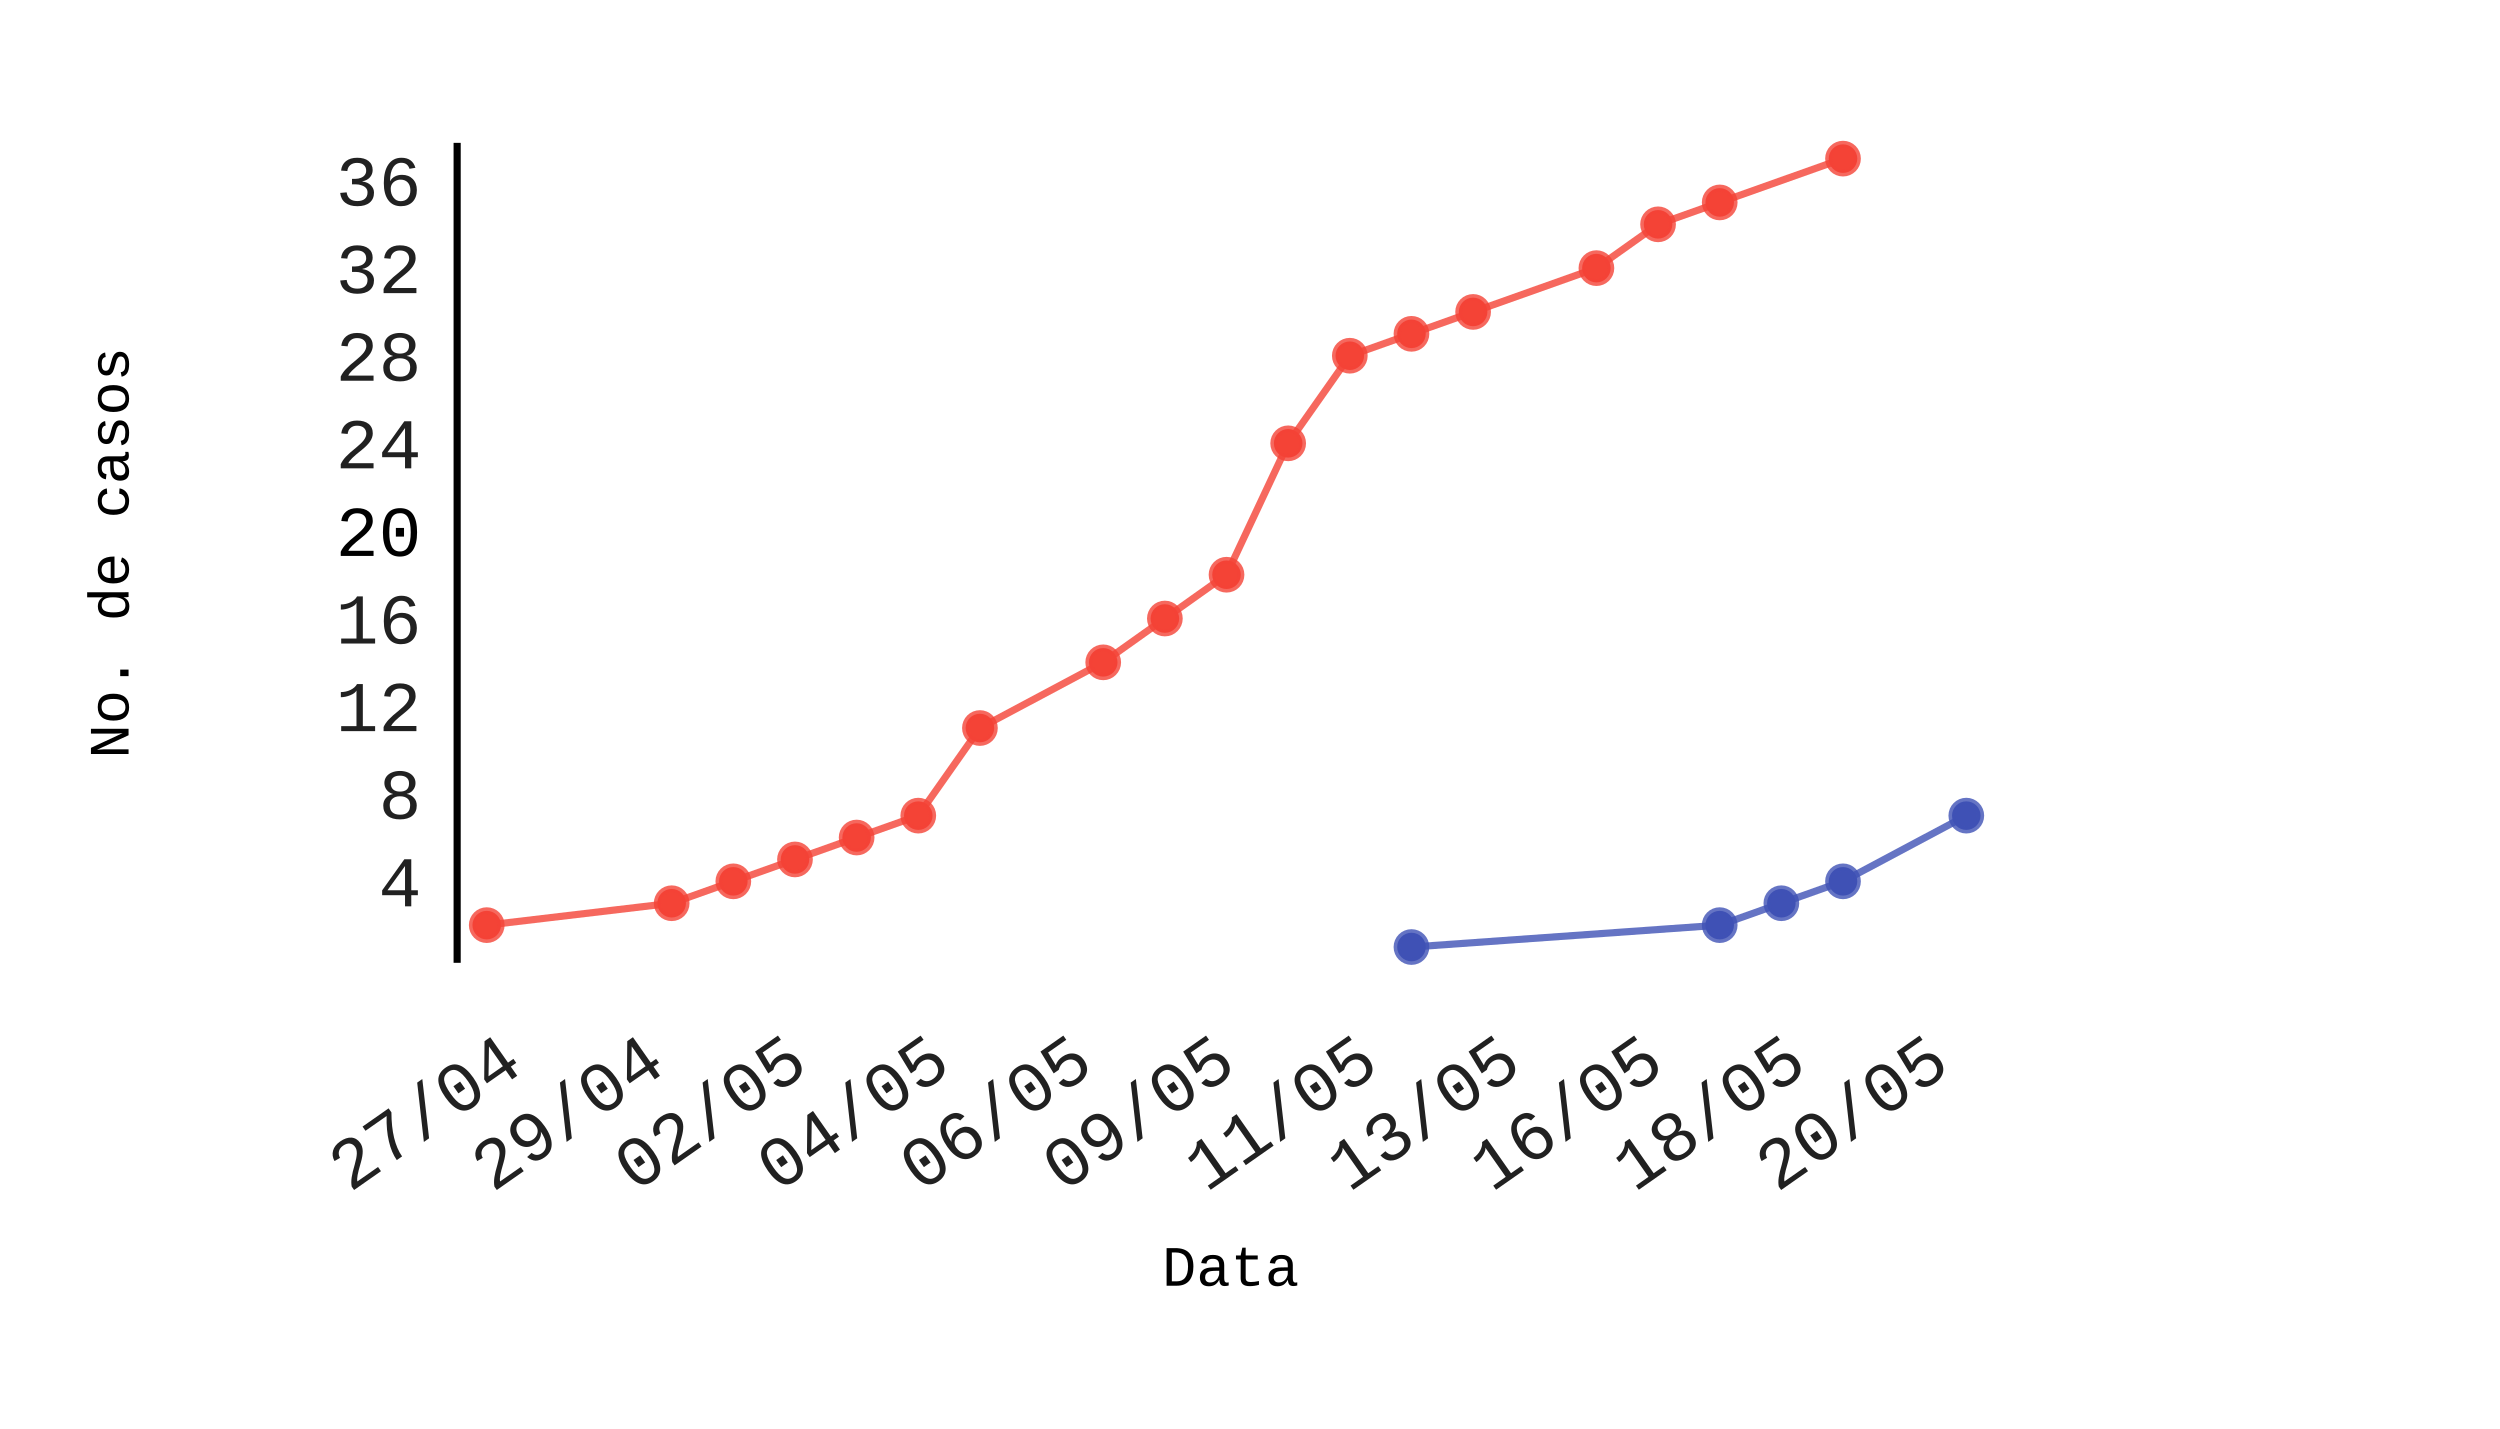
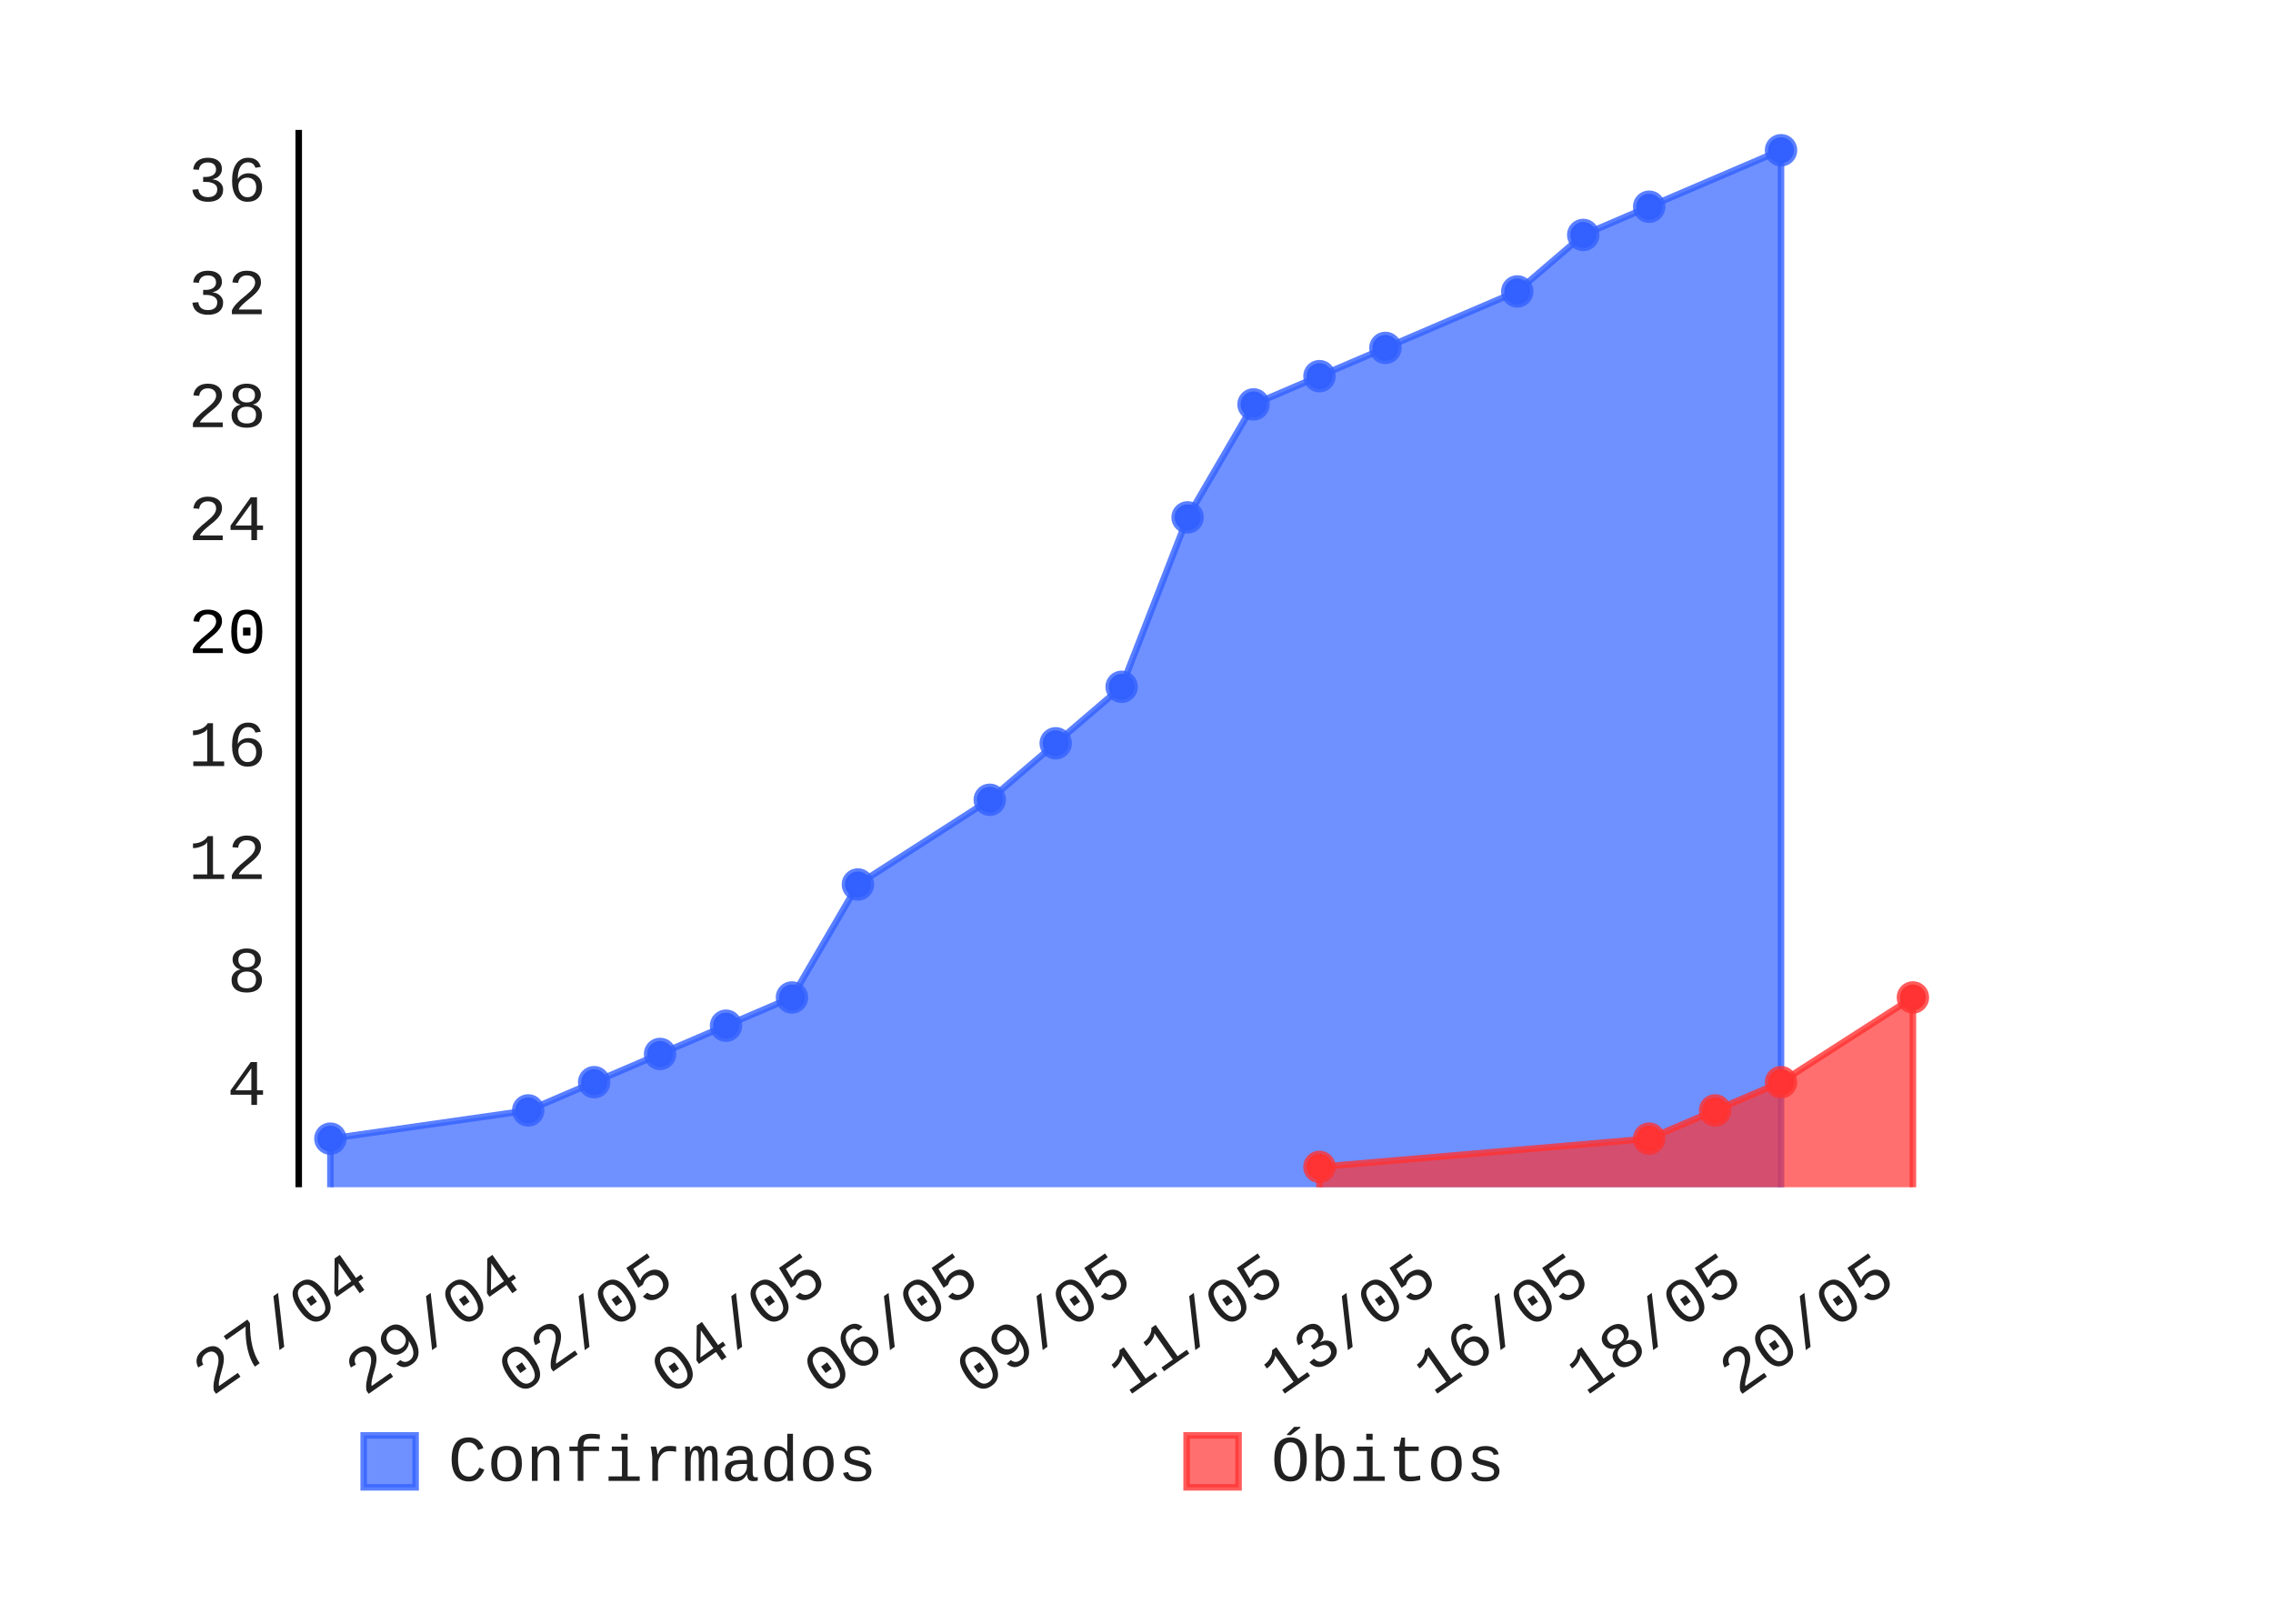
- <svg xmlns="http://www.w3.org/2000/svg" id="chart-7b9355f5-0406-4ff9-86de-281c72c63861" class="pygal-chart" viewBox="0 0 350 200" width="350" height="200">
+ <svg xmlns="http://www.w3.org/2000/svg" id="chart-92957e40-6d3c-422a-ab53-788152976bf4" class="pygal-chart" viewBox="0 0 350 250" width="350" height="250">
  <defs>
-     <style type="text/css">#chart-7b9355f5-0406-4ff9-86de-281c72c63861{-webkit-user-select:none;-webkit-font-smoothing:antialiased;font-family:Consolas,"Liberation Mono",Menlo,Courier,monospace}#chart-7b9355f5-0406-4ff9-86de-281c72c63861 .title{font-family:Consolas,"Liberation Mono",Menlo,Courier,monospace;font-size:8px}#chart-7b9355f5-0406-4ff9-86de-281c72c63861 .legends .legend text{font-family:Consolas,"Liberation Mono",Menlo,Courier,monospace;font-size:14px}#chart-7b9355f5-0406-4ff9-86de-281c72c63861 .axis text{font-family:Consolas,"Liberation Mono",Menlo,Courier,monospace;font-size:10px}#chart-7b9355f5-0406-4ff9-86de-281c72c63861 .axis text.major{font-family:Consolas,"Liberation Mono",Menlo,Courier,monospace;font-size:10px}#chart-7b9355f5-0406-4ff9-86de-281c72c63861 .text-overlay text.value{font-family:Consolas,"Liberation Mono",Menlo,Courier,monospace;font-size:16px}#chart-7b9355f5-0406-4ff9-86de-281c72c63861 .text-overlay text.label{font-family:Consolas,"Liberation Mono",Menlo,Courier,monospace;font-size:10px}#chart-7b9355f5-0406-4ff9-86de-281c72c63861 .tooltip{font-family:Consolas,"Liberation Mono",Menlo,Courier,monospace;font-size:14px}#chart-7b9355f5-0406-4ff9-86de-281c72c63861 text.no_data{font-family:Consolas,"Liberation Mono",Menlo,Courier,monospace;font-size:64px}
- #chart-7b9355f5-0406-4ff9-86de-281c72c63861{background-color:transparent}#chart-7b9355f5-0406-4ff9-86de-281c72c63861 path,#chart-7b9355f5-0406-4ff9-86de-281c72c63861 line,#chart-7b9355f5-0406-4ff9-86de-281c72c63861 rect,#chart-7b9355f5-0406-4ff9-86de-281c72c63861 circle{-webkit-transition:150ms;-moz-transition:150ms;transition:150ms}#chart-7b9355f5-0406-4ff9-86de-281c72c63861 .graph &gt; .background{fill:transparent}#chart-7b9355f5-0406-4ff9-86de-281c72c63861 .plot &gt; .background{fill:rgba(255,255,255,1)}#chart-7b9355f5-0406-4ff9-86de-281c72c63861 .graph{fill:rgba(0,0,0,.87)}#chart-7b9355f5-0406-4ff9-86de-281c72c63861 text.no_data{fill:rgba(0,0,0,1)}#chart-7b9355f5-0406-4ff9-86de-281c72c63861 .title{fill:rgba(0,0,0,1)}#chart-7b9355f5-0406-4ff9-86de-281c72c63861 .legends .legend text{fill:rgba(0,0,0,.87)}#chart-7b9355f5-0406-4ff9-86de-281c72c63861 .legends .legend:hover text{fill:rgba(0,0,0,1)}#chart-7b9355f5-0406-4ff9-86de-281c72c63861 .axis .line{stroke:rgba(0,0,0,1)}#chart-7b9355f5-0406-4ff9-86de-281c72c63861 .axis .guide.line{stroke:rgba(0,0,0,.54)}#chart-7b9355f5-0406-4ff9-86de-281c72c63861 .axis .major.line{stroke:rgba(0,0,0,.87)}#chart-7b9355f5-0406-4ff9-86de-281c72c63861 .axis text.major{fill:rgba(0,0,0,1)}#chart-7b9355f5-0406-4ff9-86de-281c72c63861 .axis.y .guides:hover .guide.line,#chart-7b9355f5-0406-4ff9-86de-281c72c63861 .line-graph .axis.x .guides:hover .guide.line,#chart-7b9355f5-0406-4ff9-86de-281c72c63861 .stackedline-graph .axis.x .guides:hover .guide.line,#chart-7b9355f5-0406-4ff9-86de-281c72c63861 .xy-graph .axis.x .guides:hover .guide.line{stroke:rgba(0,0,0,1)}#chart-7b9355f5-0406-4ff9-86de-281c72c63861 .axis .guides:hover text{fill:rgba(0,0,0,1)}#chart-7b9355f5-0406-4ff9-86de-281c72c63861 .reactive{fill-opacity:.7;stroke-opacity:.8}#chart-7b9355f5-0406-4ff9-86de-281c72c63861 .ci{stroke:rgba(0,0,0,.87)}#chart-7b9355f5-0406-4ff9-86de-281c72c63861 .reactive.active,#chart-7b9355f5-0406-4ff9-86de-281c72c63861 .active .reactive{fill-opacity:.8;stroke-opacity:.9;stroke-width:4}#chart-7b9355f5-0406-4ff9-86de-281c72c63861 .ci .reactive.active{stroke-width:1.5}#chart-7b9355f5-0406-4ff9-86de-281c72c63861 .series text{fill:rgba(0,0,0,1)}#chart-7b9355f5-0406-4ff9-86de-281c72c63861 .tooltip rect{fill:rgba(255,255,255,1);stroke:rgba(0,0,0,1);-webkit-transition:opacity 150ms;-moz-transition:opacity 150ms;transition:opacity 150ms}#chart-7b9355f5-0406-4ff9-86de-281c72c63861 .tooltip .label{fill:rgba(0,0,0,.87)}#chart-7b9355f5-0406-4ff9-86de-281c72c63861 .tooltip .label{fill:rgba(0,0,0,.87)}#chart-7b9355f5-0406-4ff9-86de-281c72c63861 .tooltip .legend{font-size:.8em;fill:rgba(0,0,0,.54)}#chart-7b9355f5-0406-4ff9-86de-281c72c63861 .tooltip .x_label{font-size:.6em;fill:rgba(0,0,0,1)}#chart-7b9355f5-0406-4ff9-86de-281c72c63861 .tooltip .xlink{font-size:.5em;text-decoration:underline}#chart-7b9355f5-0406-4ff9-86de-281c72c63861 .tooltip .value{font-size:1.5em}#chart-7b9355f5-0406-4ff9-86de-281c72c63861 .bound{font-size:.5em}#chart-7b9355f5-0406-4ff9-86de-281c72c63861 .max-value{font-size:.75em;fill:rgba(0,0,0,.54)}#chart-7b9355f5-0406-4ff9-86de-281c72c63861 .map-element{fill:rgba(255,255,255,1);stroke:rgba(0,0,0,.54) !important}#chart-7b9355f5-0406-4ff9-86de-281c72c63861 .map-element .reactive{fill-opacity:inherit;stroke-opacity:inherit}#chart-7b9355f5-0406-4ff9-86de-281c72c63861 .color-0,#chart-7b9355f5-0406-4ff9-86de-281c72c63861 .color-0 a:visited{stroke:#F44336;fill:#F44336}#chart-7b9355f5-0406-4ff9-86de-281c72c63861 .color-1,#chart-7b9355f5-0406-4ff9-86de-281c72c63861 .color-1 a:visited{stroke:#3F51B5;fill:#3F51B5}#chart-7b9355f5-0406-4ff9-86de-281c72c63861 .text-overlay .color-0 text{fill:black}#chart-7b9355f5-0406-4ff9-86de-281c72c63861 .text-overlay .color-1 text{fill:black}
- #chart-7b9355f5-0406-4ff9-86de-281c72c63861 text.no_data{text-anchor:middle}#chart-7b9355f5-0406-4ff9-86de-281c72c63861 .guide.line{fill:none}#chart-7b9355f5-0406-4ff9-86de-281c72c63861 .centered{text-anchor:middle}#chart-7b9355f5-0406-4ff9-86de-281c72c63861 .title{text-anchor:middle}#chart-7b9355f5-0406-4ff9-86de-281c72c63861 .legends .legend text{fill-opacity:1}#chart-7b9355f5-0406-4ff9-86de-281c72c63861 .axis.x text{text-anchor:middle}#chart-7b9355f5-0406-4ff9-86de-281c72c63861 .axis.x:not(.web) text[transform]{text-anchor:start}#chart-7b9355f5-0406-4ff9-86de-281c72c63861 .axis.x:not(.web) text[transform].backwards{text-anchor:end}#chart-7b9355f5-0406-4ff9-86de-281c72c63861 .axis.y text{text-anchor:end}#chart-7b9355f5-0406-4ff9-86de-281c72c63861 .axis.y text[transform].backwards{text-anchor:start}#chart-7b9355f5-0406-4ff9-86de-281c72c63861 .axis.y2 text{text-anchor:start}#chart-7b9355f5-0406-4ff9-86de-281c72c63861 .axis.y2 text[transform].backwards{text-anchor:end}#chart-7b9355f5-0406-4ff9-86de-281c72c63861 .axis .guide.line{stroke-dasharray:4,4}#chart-7b9355f5-0406-4ff9-86de-281c72c63861 .axis .major.guide.line{stroke-dasharray:6,6}#chart-7b9355f5-0406-4ff9-86de-281c72c63861 .horizontal .axis.y .guide.line,#chart-7b9355f5-0406-4ff9-86de-281c72c63861 .horizontal .axis.y2 .guide.line,#chart-7b9355f5-0406-4ff9-86de-281c72c63861 .vertical .axis.x .guide.line{opacity:0}#chart-7b9355f5-0406-4ff9-86de-281c72c63861 .horizontal .axis.always_show .guide.line,#chart-7b9355f5-0406-4ff9-86de-281c72c63861 .vertical .axis.always_show .guide.line{opacity:1 !important}#chart-7b9355f5-0406-4ff9-86de-281c72c63861 .axis.y .guides:hover .guide.line,#chart-7b9355f5-0406-4ff9-86de-281c72c63861 .axis.y2 .guides:hover .guide.line,#chart-7b9355f5-0406-4ff9-86de-281c72c63861 .axis.x .guides:hover .guide.line{opacity:1}#chart-7b9355f5-0406-4ff9-86de-281c72c63861 .axis .guides:hover text{opacity:1}#chart-7b9355f5-0406-4ff9-86de-281c72c63861 .nofill{fill:none}#chart-7b9355f5-0406-4ff9-86de-281c72c63861 .subtle-fill{fill-opacity:.2}#chart-7b9355f5-0406-4ff9-86de-281c72c63861 .dot{stroke-width:1px;fill-opacity:1}#chart-7b9355f5-0406-4ff9-86de-281c72c63861 .dot.active{stroke-width:5px}#chart-7b9355f5-0406-4ff9-86de-281c72c63861 .dot.negative{fill:transparent}#chart-7b9355f5-0406-4ff9-86de-281c72c63861 text,#chart-7b9355f5-0406-4ff9-86de-281c72c63861 tspan{stroke:none !important}#chart-7b9355f5-0406-4ff9-86de-281c72c63861 .series text.active{opacity:1}#chart-7b9355f5-0406-4ff9-86de-281c72c63861 .tooltip rect{fill-opacity:.95;stroke-width:.5}#chart-7b9355f5-0406-4ff9-86de-281c72c63861 .tooltip text{fill-opacity:1}#chart-7b9355f5-0406-4ff9-86de-281c72c63861 .showable{visibility:hidden}#chart-7b9355f5-0406-4ff9-86de-281c72c63861 .showable.shown{visibility:visible}#chart-7b9355f5-0406-4ff9-86de-281c72c63861 .gauge-background{fill:rgba(229,229,229,1);stroke:none}#chart-7b9355f5-0406-4ff9-86de-281c72c63861 .bg-lines{stroke:transparent;stroke-width:2px}</style>
+     <style type="text/css">#chart-92957e40-6d3c-422a-ab53-788152976bf4{-webkit-user-select:none;-webkit-font-smoothing:antialiased;font-family:Consolas,"Liberation Mono",Menlo,Courier,monospace}#chart-92957e40-6d3c-422a-ab53-788152976bf4 .title{font-family:Consolas,"Liberation Mono",Menlo,Courier,monospace;font-size:8px}#chart-92957e40-6d3c-422a-ab53-788152976bf4 .legends .legend text{font-family:Consolas,"Liberation Mono",Menlo,Courier,monospace;font-size:10px}#chart-92957e40-6d3c-422a-ab53-788152976bf4 .axis text{font-family:Consolas,"Liberation Mono",Menlo,Courier,monospace;font-size:10px}#chart-92957e40-6d3c-422a-ab53-788152976bf4 .axis text.major{font-family:Consolas,"Liberation Mono",Menlo,Courier,monospace;font-size:10px}#chart-92957e40-6d3c-422a-ab53-788152976bf4 .text-overlay text.value{font-family:Consolas,"Liberation Mono",Menlo,Courier,monospace;font-size:16px}#chart-92957e40-6d3c-422a-ab53-788152976bf4 .text-overlay text.label{font-family:Consolas,"Liberation Mono",Menlo,Courier,monospace;font-size:10px}#chart-92957e40-6d3c-422a-ab53-788152976bf4 .tooltip{font-family:Consolas,"Liberation Mono",Menlo,Courier,monospace;font-size:12px}#chart-92957e40-6d3c-422a-ab53-788152976bf4 text.no_data{font-family:Consolas,"Liberation Mono",Menlo,Courier,monospace;font-size:64px}
+ #chart-92957e40-6d3c-422a-ab53-788152976bf4{background-color:transparent}#chart-92957e40-6d3c-422a-ab53-788152976bf4 path,#chart-92957e40-6d3c-422a-ab53-788152976bf4 line,#chart-92957e40-6d3c-422a-ab53-788152976bf4 rect,#chart-92957e40-6d3c-422a-ab53-788152976bf4 circle{-webkit-transition:150ms;-moz-transition:150ms;transition:150ms}#chart-92957e40-6d3c-422a-ab53-788152976bf4 .graph &gt; .background{fill:transparent}#chart-92957e40-6d3c-422a-ab53-788152976bf4 .plot &gt; .background{fill:rgba(255,255,255,1)}#chart-92957e40-6d3c-422a-ab53-788152976bf4 .graph{fill:rgba(0,0,0,.87)}#chart-92957e40-6d3c-422a-ab53-788152976bf4 text.no_data{fill:rgba(0,0,0,1)}#chart-92957e40-6d3c-422a-ab53-788152976bf4 .title{fill:rgba(0,0,0,1)}#chart-92957e40-6d3c-422a-ab53-788152976bf4 .legends .legend text{fill:rgba(0,0,0,.87)}#chart-92957e40-6d3c-422a-ab53-788152976bf4 .legends .legend:hover text{fill:rgba(0,0,0,1)}#chart-92957e40-6d3c-422a-ab53-788152976bf4 .axis .line{stroke:rgba(0,0,0,1)}#chart-92957e40-6d3c-422a-ab53-788152976bf4 .axis .guide.line{stroke:rgba(0,0,0,.54)}#chart-92957e40-6d3c-422a-ab53-788152976bf4 .axis .major.line{stroke:rgba(0,0,0,.87)}#chart-92957e40-6d3c-422a-ab53-788152976bf4 .axis text.major{fill:rgba(0,0,0,1)}#chart-92957e40-6d3c-422a-ab53-788152976bf4 .axis.y .guides:hover .guide.line,#chart-92957e40-6d3c-422a-ab53-788152976bf4 .line-graph .axis.x .guides:hover .guide.line,#chart-92957e40-6d3c-422a-ab53-788152976bf4 .stackedline-graph .axis.x .guides:hover .guide.line,#chart-92957e40-6d3c-422a-ab53-788152976bf4 .xy-graph .axis.x .guides:hover .guide.line{stroke:rgba(0,0,0,1)}#chart-92957e40-6d3c-422a-ab53-788152976bf4 .axis .guides:hover text{fill:rgba(0,0,0,1)}#chart-92957e40-6d3c-422a-ab53-788152976bf4 .reactive{fill-opacity:.7;stroke-opacity:.8}#chart-92957e40-6d3c-422a-ab53-788152976bf4 .ci{stroke:rgba(0,0,0,.87)}#chart-92957e40-6d3c-422a-ab53-788152976bf4 .reactive.active,#chart-92957e40-6d3c-422a-ab53-788152976bf4 .active .reactive{fill-opacity:.8;stroke-opacity:.9;stroke-width:4}#chart-92957e40-6d3c-422a-ab53-788152976bf4 .ci .reactive.active{stroke-width:1.5}#chart-92957e40-6d3c-422a-ab53-788152976bf4 .series text{fill:rgba(0,0,0,1)}#chart-92957e40-6d3c-422a-ab53-788152976bf4 .tooltip rect{fill:rgba(255,255,255,1);stroke:rgba(0,0,0,1);-webkit-transition:opacity 150ms;-moz-transition:opacity 150ms;transition:opacity 150ms}#chart-92957e40-6d3c-422a-ab53-788152976bf4 .tooltip .label{fill:rgba(0,0,0,.87)}#chart-92957e40-6d3c-422a-ab53-788152976bf4 .tooltip .label{fill:rgba(0,0,0,.87)}#chart-92957e40-6d3c-422a-ab53-788152976bf4 .tooltip .legend{font-size:.8em;fill:rgba(0,0,0,.54)}#chart-92957e40-6d3c-422a-ab53-788152976bf4 .tooltip .x_label{font-size:.6em;fill:rgba(0,0,0,1)}#chart-92957e40-6d3c-422a-ab53-788152976bf4 .tooltip .xlink{font-size:.5em;text-decoration:underline}#chart-92957e40-6d3c-422a-ab53-788152976bf4 .tooltip .value{font-size:1.5em}#chart-92957e40-6d3c-422a-ab53-788152976bf4 .bound{font-size:.5em}#chart-92957e40-6d3c-422a-ab53-788152976bf4 .max-value{font-size:.75em;fill:rgba(0,0,0,.54)}#chart-92957e40-6d3c-422a-ab53-788152976bf4 .map-element{fill:rgba(255,255,255,1);stroke:rgba(0,0,0,.54) !important}#chart-92957e40-6d3c-422a-ab53-788152976bf4 .map-element .reactive{fill-opacity:inherit;stroke-opacity:inherit}#chart-92957e40-6d3c-422a-ab53-788152976bf4 .color-0,#chart-92957e40-6d3c-422a-ab53-788152976bf4 .color-0 a:visited{stroke:#3361FF;fill:#3361FF}#chart-92957e40-6d3c-422a-ab53-788152976bf4 .color-1,#chart-92957e40-6d3c-422a-ab53-788152976bf4 .color-1 a:visited{stroke:#FF3333;fill:#FF3333}#chart-92957e40-6d3c-422a-ab53-788152976bf4 .text-overlay .color-0 text{fill:black}#chart-92957e40-6d3c-422a-ab53-788152976bf4 .text-overlay .color-1 text{fill:black}
+ #chart-92957e40-6d3c-422a-ab53-788152976bf4 text.no_data{text-anchor:middle}#chart-92957e40-6d3c-422a-ab53-788152976bf4 .guide.line{fill:none}#chart-92957e40-6d3c-422a-ab53-788152976bf4 .centered{text-anchor:middle}#chart-92957e40-6d3c-422a-ab53-788152976bf4 .title{text-anchor:middle}#chart-92957e40-6d3c-422a-ab53-788152976bf4 .legends .legend text{fill-opacity:1}#chart-92957e40-6d3c-422a-ab53-788152976bf4 .axis.x text{text-anchor:middle}#chart-92957e40-6d3c-422a-ab53-788152976bf4 .axis.x:not(.web) text[transform]{text-anchor:start}#chart-92957e40-6d3c-422a-ab53-788152976bf4 .axis.x:not(.web) text[transform].backwards{text-anchor:end}#chart-92957e40-6d3c-422a-ab53-788152976bf4 .axis.y text{text-anchor:end}#chart-92957e40-6d3c-422a-ab53-788152976bf4 .axis.y text[transform].backwards{text-anchor:start}#chart-92957e40-6d3c-422a-ab53-788152976bf4 .axis.y2 text{text-anchor:start}#chart-92957e40-6d3c-422a-ab53-788152976bf4 .axis.y2 text[transform].backwards{text-anchor:end}#chart-92957e40-6d3c-422a-ab53-788152976bf4 .axis .guide.line{stroke-dasharray:4,4}#chart-92957e40-6d3c-422a-ab53-788152976bf4 .axis .major.guide.line{stroke-dasharray:6,6}#chart-92957e40-6d3c-422a-ab53-788152976bf4 .horizontal .axis.y .guide.line,#chart-92957e40-6d3c-422a-ab53-788152976bf4 .horizontal .axis.y2 .guide.line,#chart-92957e40-6d3c-422a-ab53-788152976bf4 .vertical .axis.x .guide.line{opacity:0}#chart-92957e40-6d3c-422a-ab53-788152976bf4 .horizontal .axis.always_show .guide.line,#chart-92957e40-6d3c-422a-ab53-788152976bf4 .vertical .axis.always_show .guide.line{opacity:1 !important}#chart-92957e40-6d3c-422a-ab53-788152976bf4 .axis.y .guides:hover .guide.line,#chart-92957e40-6d3c-422a-ab53-788152976bf4 .axis.y2 .guides:hover .guide.line,#chart-92957e40-6d3c-422a-ab53-788152976bf4 .axis.x .guides:hover .guide.line{opacity:1}#chart-92957e40-6d3c-422a-ab53-788152976bf4 .axis .guides:hover text{opacity:1}#chart-92957e40-6d3c-422a-ab53-788152976bf4 .nofill{fill:none}#chart-92957e40-6d3c-422a-ab53-788152976bf4 .subtle-fill{fill-opacity:.2}#chart-92957e40-6d3c-422a-ab53-788152976bf4 .dot{stroke-width:1px;fill-opacity:1}#chart-92957e40-6d3c-422a-ab53-788152976bf4 .dot.active{stroke-width:5px}#chart-92957e40-6d3c-422a-ab53-788152976bf4 .dot.negative{fill:transparent}#chart-92957e40-6d3c-422a-ab53-788152976bf4 text,#chart-92957e40-6d3c-422a-ab53-788152976bf4 tspan{stroke:none !important}#chart-92957e40-6d3c-422a-ab53-788152976bf4 .series text.active{opacity:1}#chart-92957e40-6d3c-422a-ab53-788152976bf4 .tooltip rect{fill-opacity:.95;stroke-width:.5}#chart-92957e40-6d3c-422a-ab53-788152976bf4 .tooltip text{fill-opacity:1}#chart-92957e40-6d3c-422a-ab53-788152976bf4 .showable{visibility:hidden}#chart-92957e40-6d3c-422a-ab53-788152976bf4 .showable.shown{visibility:visible}#chart-92957e40-6d3c-422a-ab53-788152976bf4 .gauge-background{fill:rgba(229,229,229,1);stroke:none}#chart-92957e40-6d3c-422a-ab53-788152976bf4 .bg-lines{stroke:transparent;stroke-width:2px}</style>
  </defs>
  <g class="graph datetimeline-graph vertical">
-     <rect x="0" y="0" width="350" height="200" class="background" />
-     <g transform="translate(64, 20)" class="plot">
-       <rect x="0" y="0" width="215.425" height="114.793" class="background" />
+     <rect x="0" y="0" width="350" height="250" class="background" />
+     <g transform="translate(46, 20)" class="plot">
+       <rect x="0" y="0" width="253.425" height="162.793" class="background" />
      <g class="axis y">
        <g class="guides">
-           <text x="-5" y="106.887" class="">4</text>
+           <text x="-5" y="150.118" class="">4</text>
        </g>
        <g class="guides">
-           <text x="-5" y="94.623" class="">8</text>
+           <text x="-5" y="132.725" class="">8</text>
        </g>
        <g class="guides">
-           <text x="-5" y="82.359" class="">12</text>
+           <text x="-5" y="115.333" class="">12</text>
        </g>
        <g class="guides">
-           <text x="-5" y="70.094" class="">16</text>
+           <text x="-5" y="97.941" class="">16</text>
        </g>
        <g class="guides">
-           <text x="-5" y="57.83" class="major">20</text>
+           <text x="-5" y="80.548" class="major">20</text>
        </g>
        <g class="guides">
-           <text x="-5" y="45.566" class="">24</text>
+           <text x="-5" y="63.156" class="">24</text>
        </g>
        <g class="guides">
-           <text x="-5" y="33.302" class="">28</text>
+           <text x="-5" y="45.763" class="">28</text>
        </g>
        <g class="guides">
-           <text x="-5" y="21.038" class="">32</text>
+           <text x="-5" y="28.371" class="">32</text>
        </g>
        <g class="guides">
-           <text x="-5" y="8.774" class="">36</text>
+           <text x="-5" y="10.979" class="">36</text>
        </g>
      </g>
      <g class="axis x">
-         <path d="M0 0 v114.793" class="line" />
+         <path d="M0 0 v162.793" class="line" />
        <g class="guides">
-           <path d="M9.577 0 v114.793" class="guide line" />
-           <text x="9.577" y="129.793" class="backwards" transform="rotate(325 9.577021 129.7927)">27/04</text>
+           <path d="M11.266 0 v162.793" class="guide line" />
+           <text x="11.266" y="177.793" class="backwards" transform="rotate(325 11.26636 177.7927)">27/04</text>
        </g>
        <g class="guides">
-           <path d="M29.556 0 v114.793" class="guide line" />
-           <text x="29.556" y="129.793" class="backwards" transform="rotate(325 29.55579 129.7927)">29/04</text>
+           <path d="M34.769 0 v162.793" class="guide line" />
+           <text x="34.769" y="177.793" class="backwards" transform="rotate(325 34.76928 177.7927)">29/04</text>
        </g>
        <g class="guides">
-           <path d="M49.535 0 v114.793" class="guide line" />
-           <text x="49.535" y="129.793" class="backwards" transform="rotate(325 49.53455 129.7927)">02/05</text>
+           <path d="M58.272 0 v162.793" class="guide line" />
+           <text x="58.272" y="177.793" class="backwards" transform="rotate(325 58.27221 177.7927)">02/05</text>
        </g>
        <g class="guides">
-           <path d="M69.513 0 v114.793" class="guide line" />
-           <text x="69.513" y="129.793" class="backwards" transform="rotate(325 69.51332 129.7927)">04/05</text>
+           <path d="M81.775 0 v162.793" class="guide line" />
+           <text x="81.775" y="177.793" class="backwards" transform="rotate(325 81.77513 177.7927)">04/05</text>
        </g>
        <g class="guides">
-           <path d="M89.492 0 v114.793" class="guide line" />
-           <text x="89.492" y="129.793" class="backwards" transform="rotate(325 89.49209 129.7927)">06/05</text>
+           <path d="M105.278 0 v162.793" class="guide line" />
+           <text x="105.278" y="177.793" class="backwards" transform="rotate(325 105.2781 177.7927)">06/05</text>
        </g>
        <g class="guides">
-           <path d="M109.471 0 v114.793" class="guide line" />
-           <text x="109.471" y="129.793" class="backwards" transform="rotate(325 109.4709 129.7927)">09/05</text>
+           <path d="M128.781 0 v162.793" class="guide line" />
+           <text x="128.781" y="177.793" class="backwards" transform="rotate(325 128.781 177.7927)">09/05</text>
        </g>
        <g class="guides">
-           <path d="M129.45 0 v114.793" class="guide line" />
-           <text x="129.45" y="129.793" class="backwards" transform="rotate(325 129.4496 129.7927)">11/05</text>
+           <path d="M152.284 0 v162.793" class="guide line" />
+           <text x="152.284" y="177.793" class="backwards" transform="rotate(325 152.2839 177.7927)">11/05</text>
        </g>
        <g class="guides">
-           <path d="M149.428 0 v114.793" class="guide line" />
-           <text x="149.428" y="129.793" class="backwards" transform="rotate(325 149.4284 129.7927)">13/05</text>
+           <path d="M175.787 0 v162.793" class="guide line" />
+           <text x="175.787" y="177.793" class="backwards" transform="rotate(325 175.7868 177.7927)">13/05</text>
        </g>
        <g class="guides">
-           <path d="M169.407 0 v114.793" class="guide line" />
-           <text x="169.407" y="129.793" class="backwards" transform="rotate(325 169.4071 129.7927)">16/05</text>
+           <path d="M199.29 0 v162.793" class="guide line" />
+           <text x="199.29" y="177.793" class="backwards" transform="rotate(325 199.2897 177.7927)">16/05</text>
        </g>
        <g class="guides">
-           <path d="M189.386 0 v114.793" class="guide line" />
-           <text x="189.386" y="129.793" class="backwards" transform="rotate(325 189.3859 129.7927)">18/05</text>
+           <path d="M222.793 0 v162.793" class="guide line" />
+           <text x="222.793" y="177.793" class="backwards" transform="rotate(325 222.7927 177.7927)">18/05</text>
        </g>
        <g class="guides">
-           <path d="M209.365 0 v114.793" class="guide line" />
-           <text x="209.365" y="129.793" class="backwards" transform="rotate(325 209.3647 129.7927)">20/05</text>
+           <path d="M246.296 0 v162.793" class="guide line" />
+           <text x="246.296" y="177.793" class="backwards" transform="rotate(325 246.2956 177.7927)">20/05</text>
        </g>
      </g>
      <g class="series serie-0 color-0">
-         <path d="M4.143 109.519 L30.035 106.453 38.666 103.387 47.297 100.321 55.928 97.255 64.559 94.189 73.189 81.925 90.451 72.727 99.082 66.594 107.713 60.462 116.344 42.066 124.974 29.802 133.605 26.736 142.236 23.67 159.498 17.538 168.129 11.406 176.759 8.34 194.021 2.208" class="line reactive nofill" />
+         <path d="M4.874 162.793 L4.874 155.314 35.333 150.966 45.487 146.618 55.64 142.27 65.793 137.922 75.946 133.574 86.1 116.181 106.406 103.137 116.559 94.441 126.713 85.744 136.866 59.656 147.019 42.263 157.173 37.915 167.326 33.567 187.632 24.871 197.786 16.175 207.939 11.827 228.245 3.131 228.245 162.793" class="line reactive" />
      </g>
      <g class="series serie-1 color-1">
-         <path d="M133.605 112.585 L176.759 109.519 185.39 106.453 194.021 103.387 211.283 94.189" class="line reactive nofill" />
+         <path d="M157.173 162.793 L157.173 159.662 207.939 155.314 218.092 150.966 228.245 146.618 248.552 133.574 248.552 162.793" class="line reactive" />
      </g>
    </g>
-     <g class="titles">
-       <text x="172.287" y="180.0" class="title">Data</text>
-       <text x="0" y="95.396" class="title" transform="rotate(-90 0 77.39635)">No. de casos</text>
-     </g>
-     <g transform="translate(64, 20)" class="plot overlay">
+     <g class="titles" />
+     <g transform="translate(46, 20)" class="plot overlay">
      <g class="series serie-0 color-0">
        <g class="dots">
-           <circle cx="4.143" cy="109.519" r="2" class="dot reactive tooltip-trigger" />
+           <circle cx="4.874" cy="155.314" r="2" class="dot reactive tooltip-trigger" />
        </g>
        <g class="dots">
-           <circle cx="30.035" cy="106.453" r="2" class="dot reactive tooltip-trigger" />
+           <circle cx="35.333" cy="150.966" r="2" class="dot reactive tooltip-trigger" />
        </g>
        <g class="dots">
-           <circle cx="38.666" cy="103.387" r="2" class="dot reactive tooltip-trigger" />
+           <circle cx="45.487" cy="146.618" r="2" class="dot reactive tooltip-trigger" />
        </g>
        <g class="dots">
-           <circle cx="47.297" cy="100.321" r="2" class="dot reactive tooltip-trigger" />
+           <circle cx="55.64" cy="142.27" r="2" class="dot reactive tooltip-trigger" />
        </g>
        <g class="dots">
-           <circle cx="55.928" cy="97.255" r="2" class="dot reactive tooltip-trigger" />
+           <circle cx="65.793" cy="137.922" r="2" class="dot reactive tooltip-trigger" />
        </g>
        <g class="dots">
-           <circle cx="64.559" cy="94.189" r="2" class="dot reactive tooltip-trigger" />
+           <circle cx="75.946" cy="133.574" r="2" class="dot reactive tooltip-trigger" />
        </g>
        <g class="dots">
-           <circle cx="73.189" cy="81.925" r="2" class="dot reactive tooltip-trigger" />
+           <circle cx="86.1" cy="116.181" r="2" class="dot reactive tooltip-trigger" />
        </g>
        <g class="dots">
-           <circle cx="90.451" cy="72.727" r="2" class="dot reactive tooltip-trigger" />
+           <circle cx="106.406" cy="103.137" r="2" class="dot reactive tooltip-trigger" />
        </g>
        <g class="dots">
-           <circle cx="99.082" cy="66.594" r="2" class="dot reactive tooltip-trigger" />
+           <circle cx="116.559" cy="94.441" r="2" class="dot reactive tooltip-trigger" />
        </g>
        <g class="dots">
-           <circle cx="107.713" cy="60.462" r="2" class="dot reactive tooltip-trigger" />
+           <circle cx="126.713" cy="85.744" r="2" class="dot reactive tooltip-trigger" />
        </g>
        <g class="dots">
-           <circle cx="116.344" cy="42.066" r="2" class="dot reactive tooltip-trigger" />
+           <circle cx="136.866" cy="59.656" r="2" class="dot reactive tooltip-trigger" />
        </g>
        <g class="dots">
-           <circle cx="124.974" cy="29.802" r="2" class="dot reactive tooltip-trigger" />
+           <circle cx="147.019" cy="42.263" r="2" class="dot reactive tooltip-trigger" />
        </g>
        <g class="dots">
-           <circle cx="133.605" cy="26.736" r="2" class="dot reactive tooltip-trigger" />
+           <circle cx="157.173" cy="37.915" r="2" class="dot reactive tooltip-trigger" />
        </g>
        <g class="dots">
-           <circle cx="142.236" cy="23.67" r="2" class="dot reactive tooltip-trigger" />
+           <circle cx="167.326" cy="33.567" r="2" class="dot reactive tooltip-trigger" />
        </g>
        <g class="dots">
-           <circle cx="159.498" cy="17.538" r="2" class="dot reactive tooltip-trigger" />
+           <circle cx="187.632" cy="24.871" r="2" class="dot reactive tooltip-trigger" />
        </g>
        <g class="dots">
-           <circle cx="168.129" cy="11.406" r="2" class="dot reactive tooltip-trigger" />
+           <circle cx="197.786" cy="16.175" r="2" class="dot reactive tooltip-trigger" />
        </g>
        <g class="dots">
-           <circle cx="176.759" cy="8.34" r="2" class="dot reactive tooltip-trigger" />
+           <circle cx="207.939" cy="11.827" r="2" class="dot reactive tooltip-trigger" />
        </g>
        <g class="dots">
-           <circle cx="194.021" cy="2.208" r="2" class="dot reactive tooltip-trigger" />
+           <circle cx="228.245" cy="3.131" r="2" class="dot reactive tooltip-trigger" />
        </g>
      </g>
      <g class="series serie-1 color-1">
        <g class="dots">
-           <circle cx="133.605" cy="112.585" r="2" class="dot reactive tooltip-trigger" />
+           <circle cx="157.173" cy="159.662" r="2" class="dot reactive tooltip-trigger" />
        </g>
        <g class="dots">
-           <circle cx="176.759" cy="109.519" r="2" class="dot reactive tooltip-trigger" />
+           <circle cx="207.939" cy="155.314" r="2" class="dot reactive tooltip-trigger" />
        </g>
        <g class="dots">
-           <circle cx="185.39" cy="106.453" r="2" class="dot reactive tooltip-trigger" />
+           <circle cx="218.092" cy="150.966" r="2" class="dot reactive tooltip-trigger" />
        </g>
        <g class="dots">
-           <circle cx="194.021" cy="103.387" r="2" class="dot reactive tooltip-trigger" />
+           <circle cx="228.245" cy="146.618" r="2" class="dot reactive tooltip-trigger" />
        </g>
        <g class="dots">
-           <circle cx="211.283" cy="94.189" r="2" class="dot reactive tooltip-trigger" />
+           <circle cx="248.552" cy="133.574" r="2" class="dot reactive tooltip-trigger" />
        </g>
      </g>
    </g>
-     <g transform="translate(64, 20)" class="plot text-overlay">
+     <g transform="translate(46, 20)" class="plot text-overlay">
      <g class="series serie-0 color-0" />
      <g class="series serie-1 color-1" />
    </g>
-     <g transform="translate(64, 20)" class="plot tooltip-overlay">
+     <g transform="translate(46, 20)" class="plot tooltip-overlay">
      <g transform="translate(0 0)" style="opacity: 0" class="tooltip">
        <rect rx="10" ry="10" width="0" height="0" class="tooltip-box" />
        <g class="text" />
      </g>
    </g>
+     <g transform="translate(56, 220)" class="legends">
+       <g id="activate-serie-0" class="legend reactive activate-serie">
+         <rect x="0.0" y="1.0" width="8" height="8" class="color-0 reactive" />
+         <text x="13.0" y="8.0">Confirmados</text>
+       </g>
+       <g id="activate-serie-1" class="legend reactive activate-serie">
+         <rect x="126.713" y="1.0" width="8" height="8" class="color-1 reactive" />
+         <text x="139.713" y="8.0">Óbitos</text>
+       </g>
+     </g>
  </g>
</svg>
